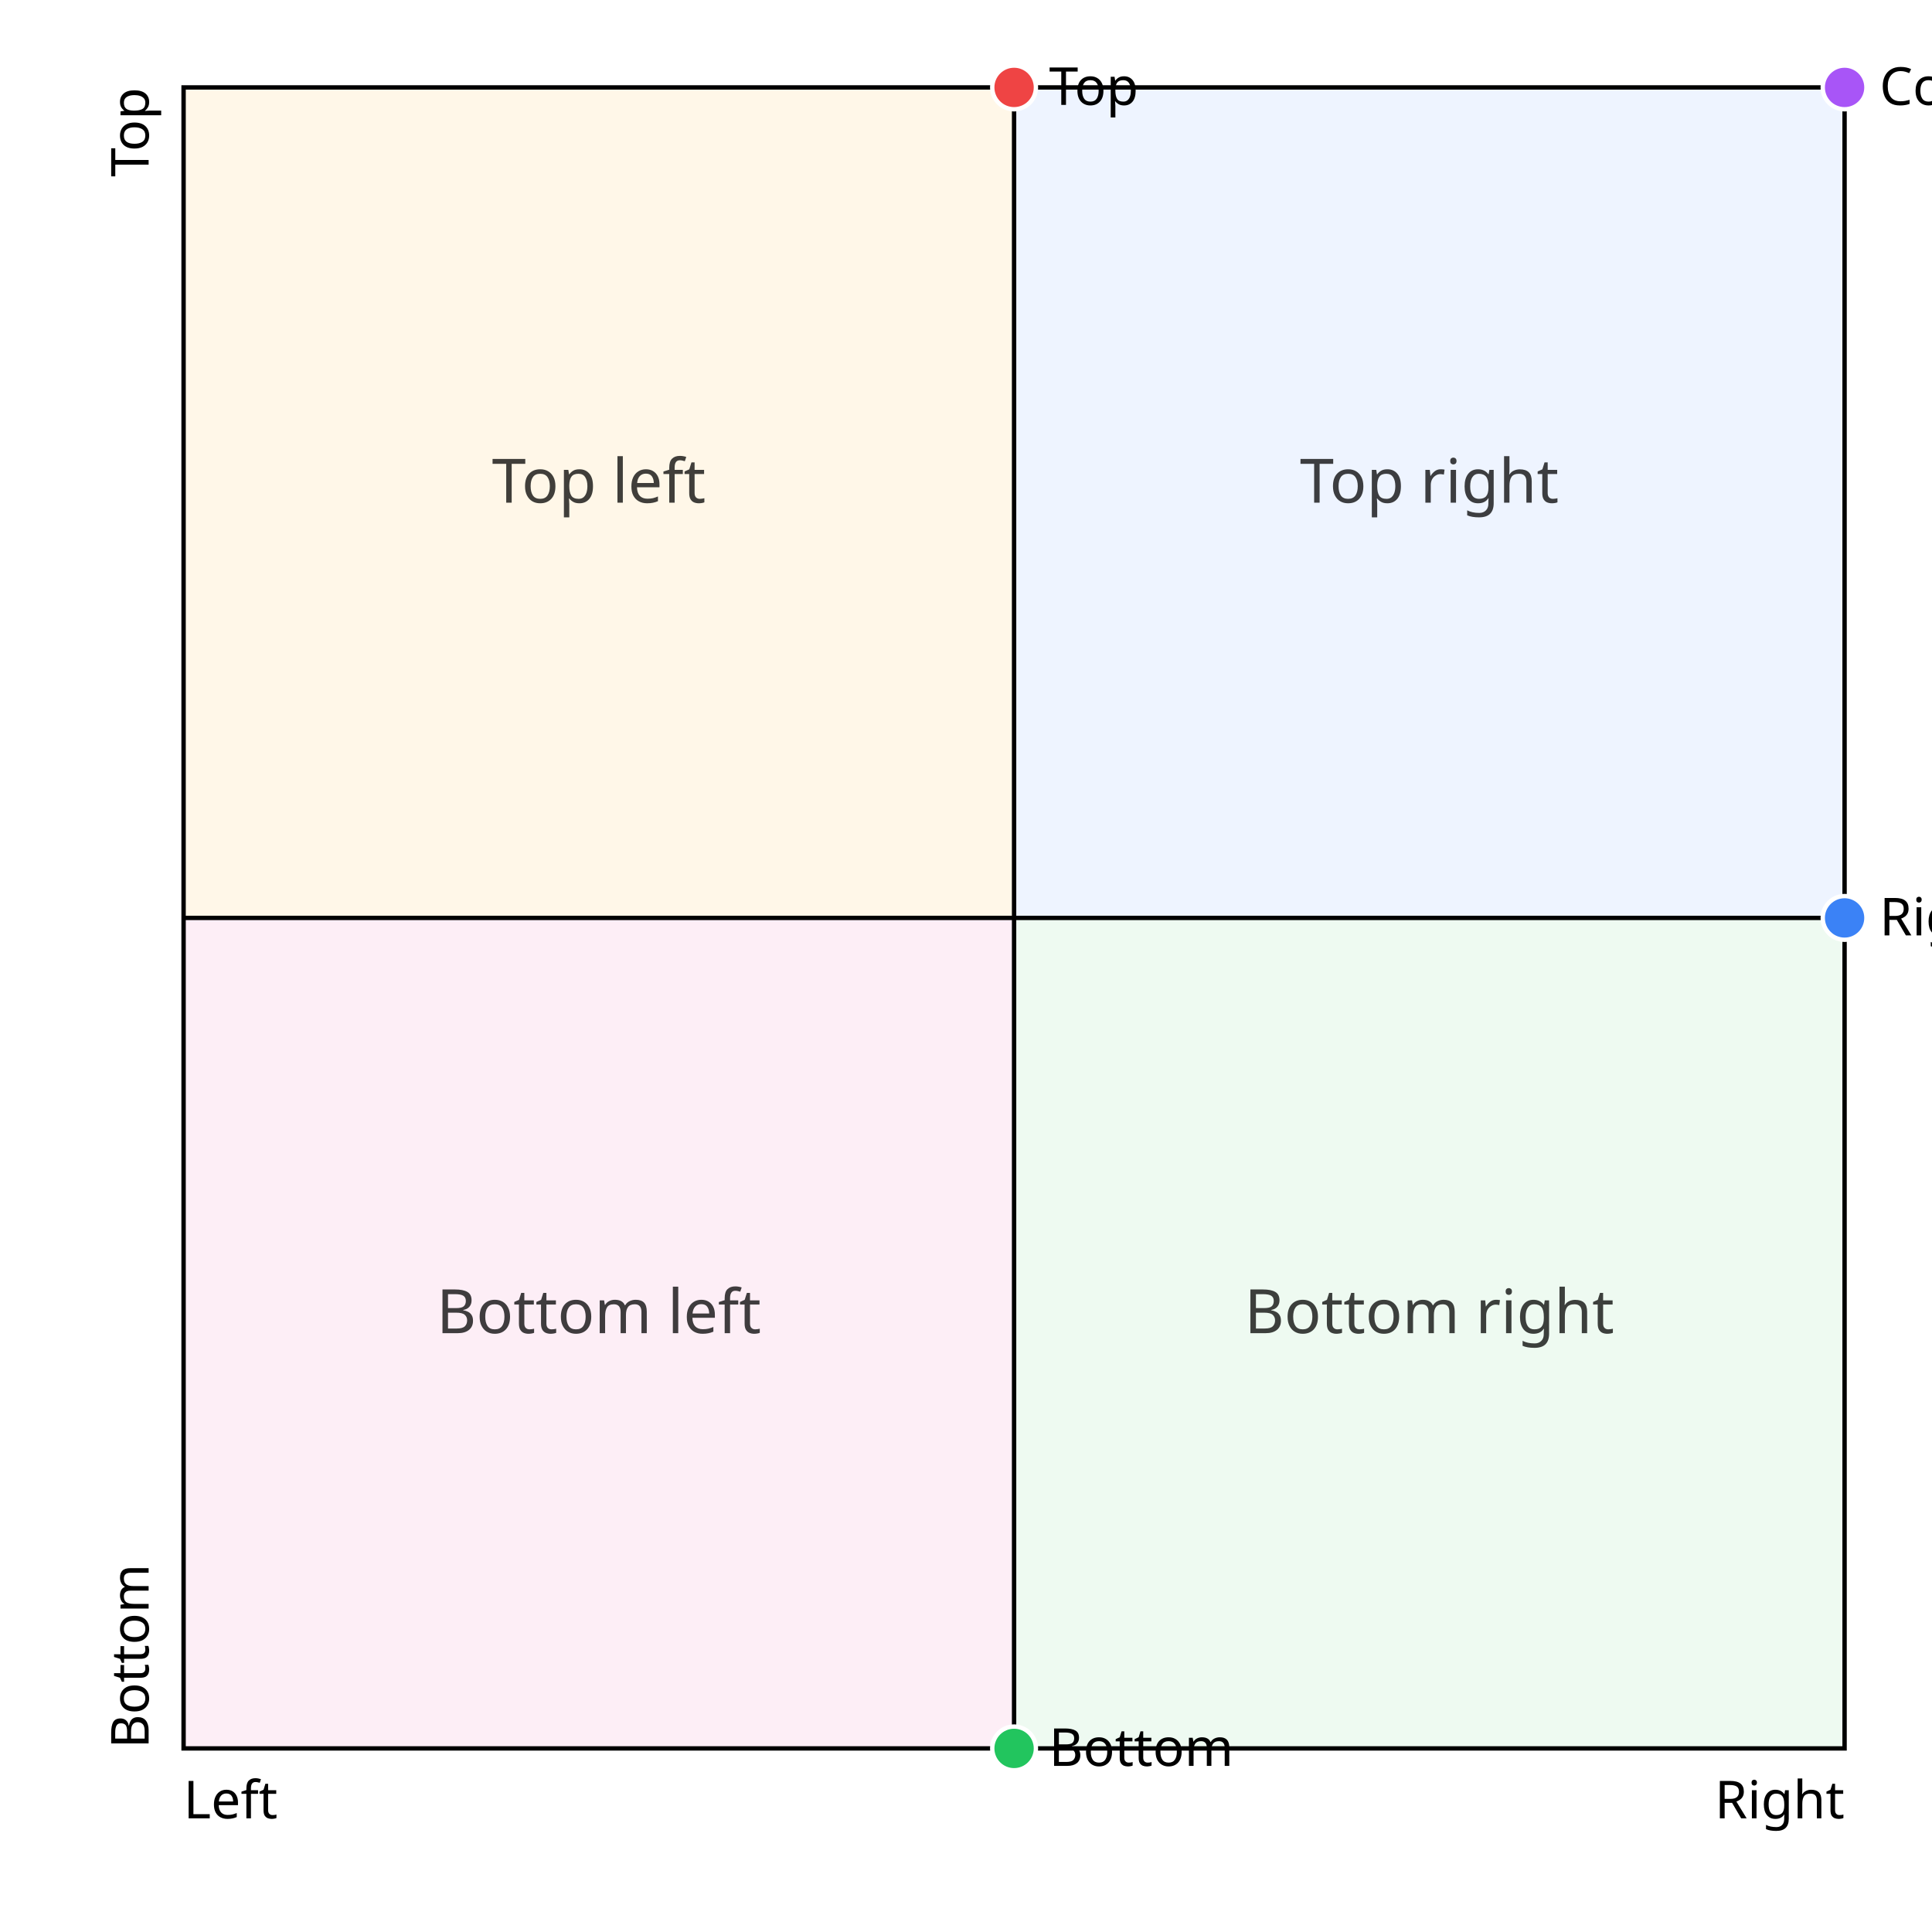
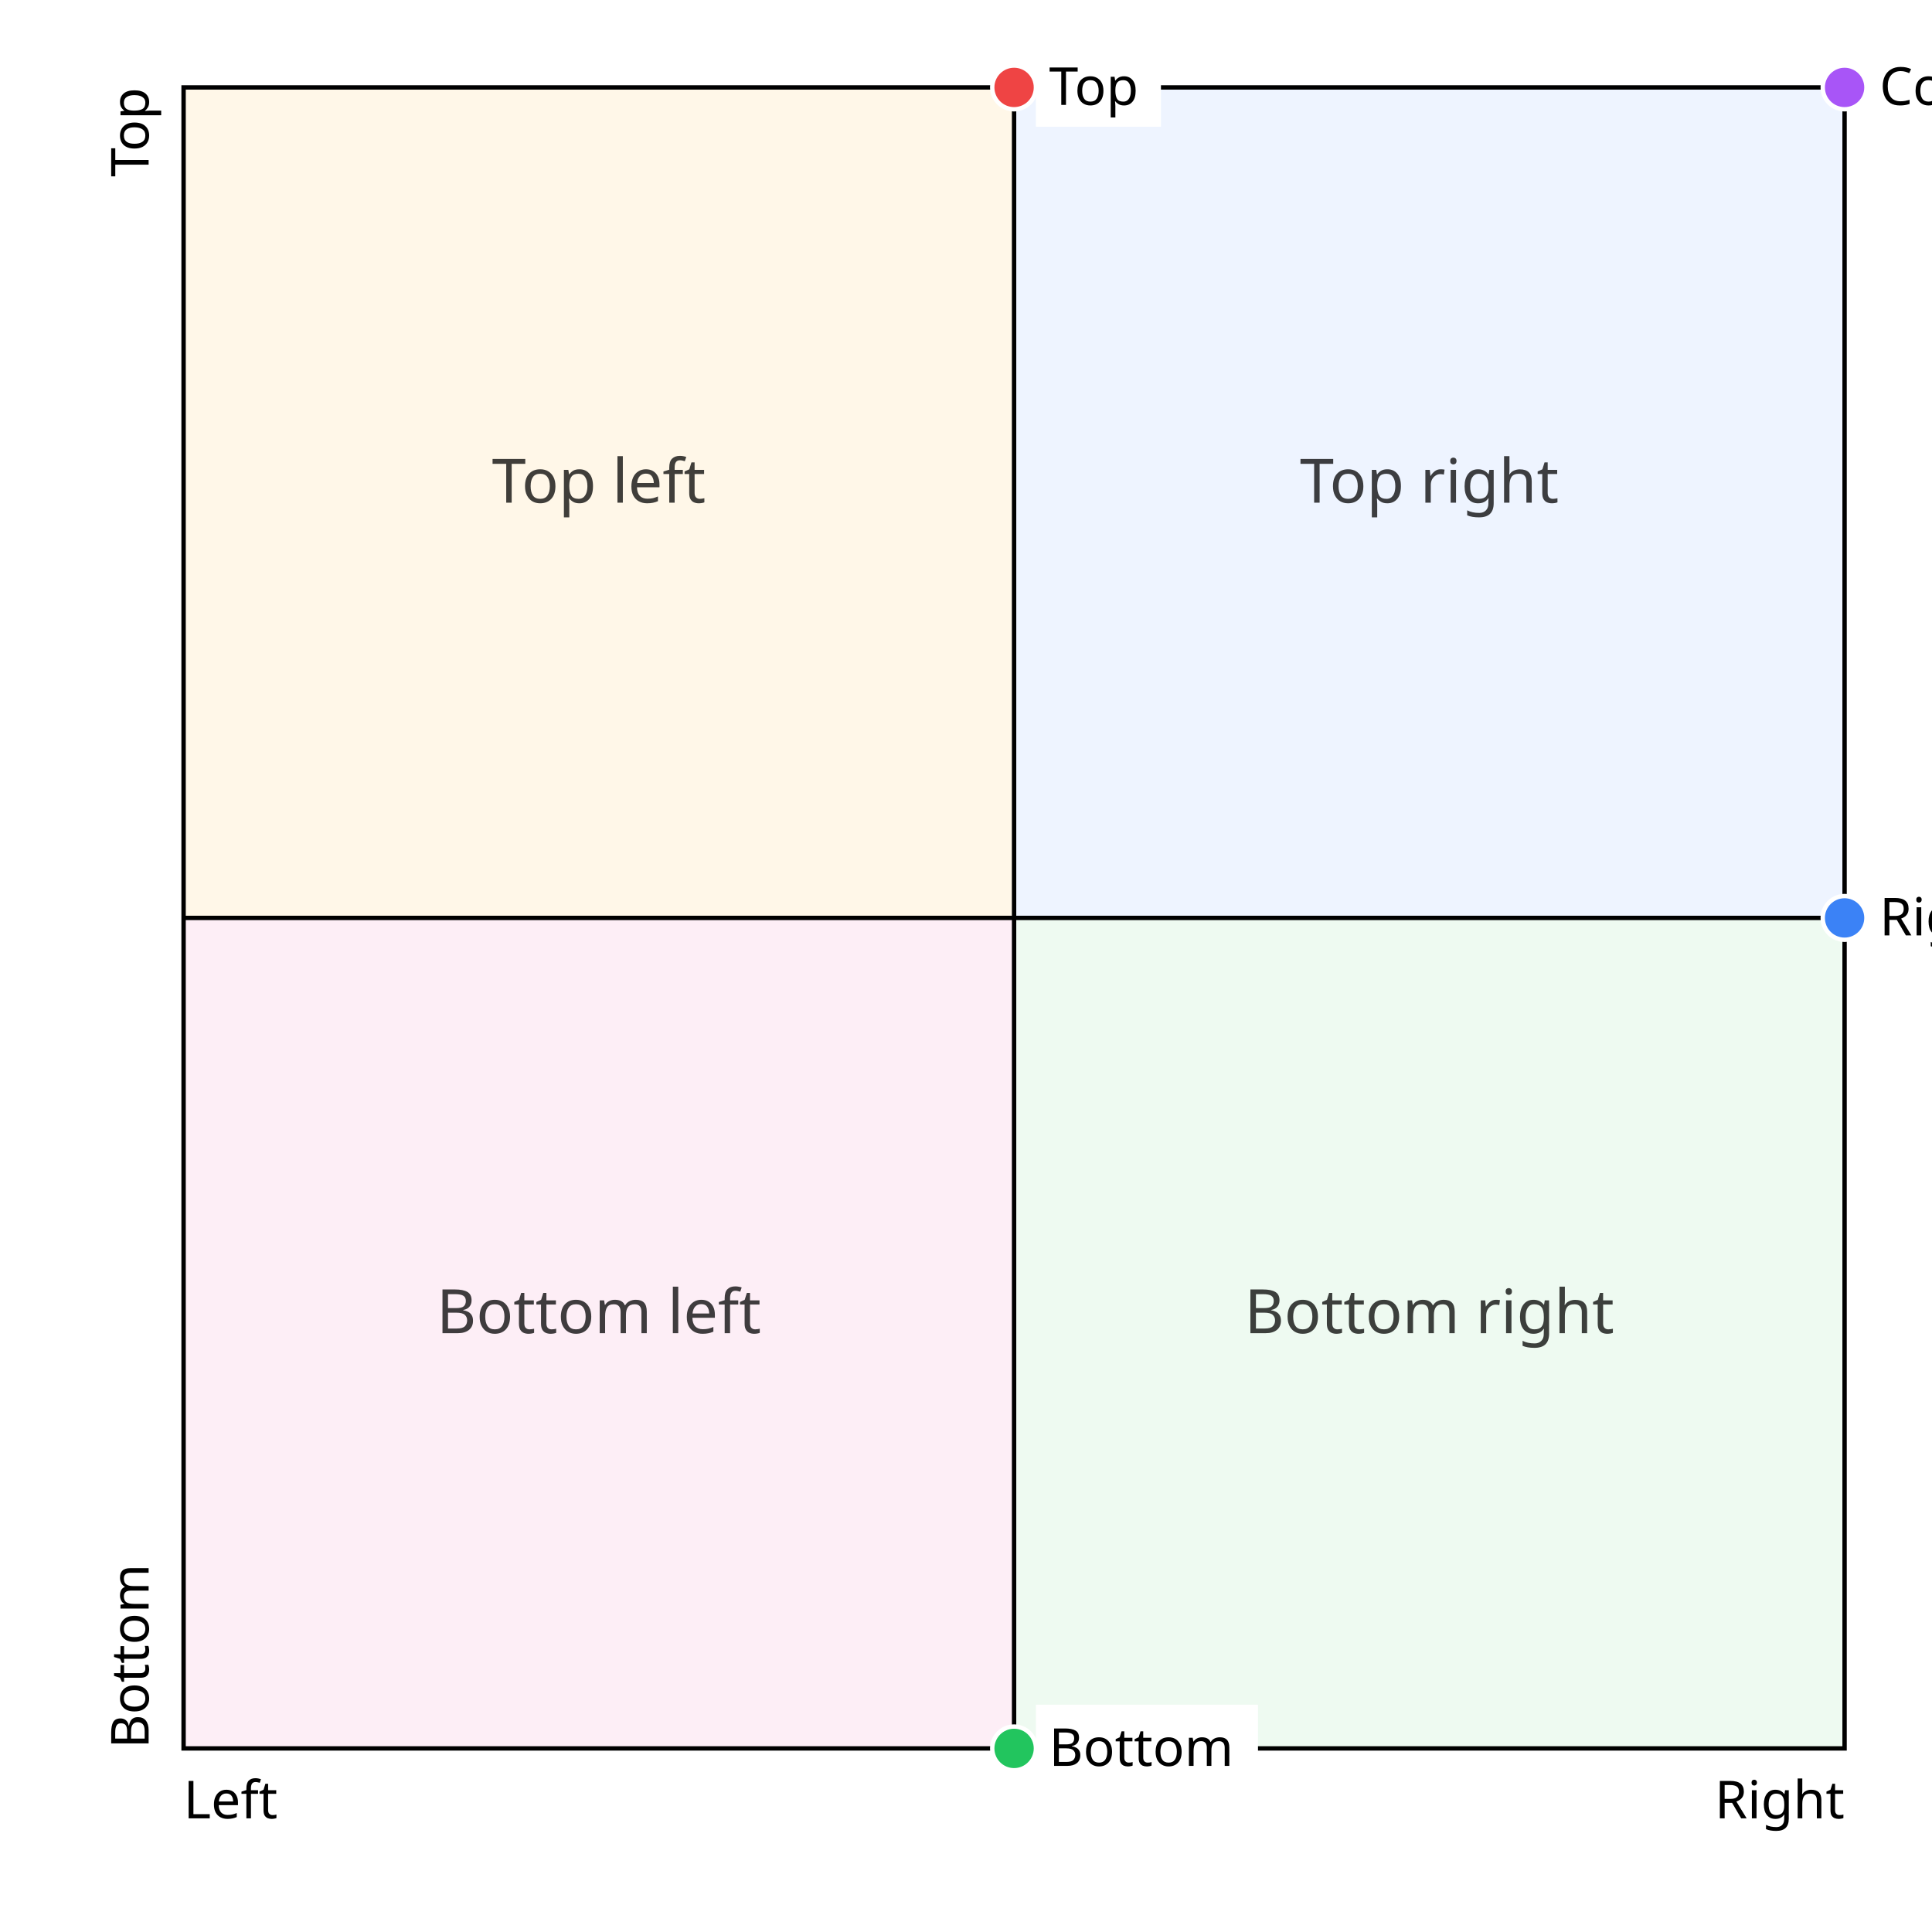
<svg xmlns="http://www.w3.org/2000/svg" viewBox="0 0 442 442" width="442" height="442" style="font-family:sans-serif;font-size:14px">
  <rect x="232.0" y="20.0" width="190.0" height="190.0" fill="var(--mermaid-quadrant-1, #eef4ff)" />
  <rect x="42.0" y="20.0" width="190.0" height="190.0" fill="var(--mermaid-quadrant-2, #fff7e8)" />
  <rect x="42.0" y="210.0" width="190.0" height="190.0" fill="var(--mermaid-quadrant-3, #fdeef6)" />
  <rect x="232.0" y="210.0" width="190.0" height="190.0" fill="var(--mermaid-quadrant-4, #eefaf1)" />
  <rect x="42.0" y="20.0" width="380.0" height="380.0" fill="none" stroke="currentColor" />
  <line x1="232.0" y1="20.0" x2="232.0" y2="400.0" stroke="currentColor" />
  <line x1="42.0" y1="210.0" x2="422.0" y2="210.0" stroke="currentColor" />
  <text x="327.0" y="115.0" text-anchor="middle" fill="currentColor" opacity="0.75">Top right</text>
  <text x="137.0" y="115.0" text-anchor="middle" fill="currentColor" opacity="0.75">Top left</text>
  <text x="137.0" y="305.0" text-anchor="middle" fill="currentColor" opacity="0.75">Bottom left</text>
  <text x="327.0" y="305.0" text-anchor="middle" fill="currentColor" opacity="0.75">Bottom right</text>
  <text x="42.0" y="416.0" text-anchor="start" font-size="12" fill="currentColor">Left</text>
  <text x="422.0" y="416.0" text-anchor="end" font-size="12" fill="currentColor">Right</text>
  <text x="34.0" y="400.0" text-anchor="start" font-size="12" fill="currentColor" transform="rotate(-90 34.0 400.0)">Bottom</text>
  <text x="34.0" y="20.0" text-anchor="end" font-size="12" fill="currentColor" transform="rotate(-90 34.0 20.0)">Top</text>
  <circle cx="422.0" cy="210.0" r="5" fill="#3b82f6" stroke="var(--surface, #fff)" stroke-width="1" />
+   <circle cx="232.0" cy="20.0" r="5" fill="#ef4444" stroke="var(--surface, #fff)" stroke-width="1" />
+   <circle cx="232.0" cy="400.0" r="5" fill="#22c55e" stroke="var(--surface, #fff)" stroke-width="1" />
+   <circle cx="422.0" cy="20.0" r="5" fill="#a855f7" stroke="var(--surface, #fff)" stroke-width="1" />
+   <rect x="427.0" y="200.0" width="39.4" height="19" fill="var(--surface, #fff)" />
  <text x="430.0" y="214.0" font-size="12" fill="currentColor">Right</text>
-   <circle cx="232.0" cy="20.0" r="5" fill="#ef4444" stroke="var(--surface, #fff)" stroke-width="1" />
+   <rect x="237.0" y="10.0" width="28.6" height="19" fill="var(--surface, #fff)" />
  <text x="240.0" y="24.0" font-size="12" fill="currentColor">Top</text>
-   <circle cx="232.0" cy="400.0" r="5" fill="#22c55e" stroke="var(--surface, #fff)" stroke-width="1" />
+   <rect x="237.0" y="390.0" width="50.8" height="19" fill="var(--surface, #fff)" />
  <text x="240.0" y="404.0" font-size="12" fill="currentColor">Bottom</text>
-   <circle cx="422.0" cy="20.0" r="5" fill="#a855f7" stroke="var(--surface, #fff)" stroke-width="1" />
+   <rect x="427.0" y="10.0" width="46.3" height="19" fill="var(--surface, #fff)" />
  <text x="430.0" y="24.0" font-size="12" fill="currentColor">Corner</text>
</svg>
